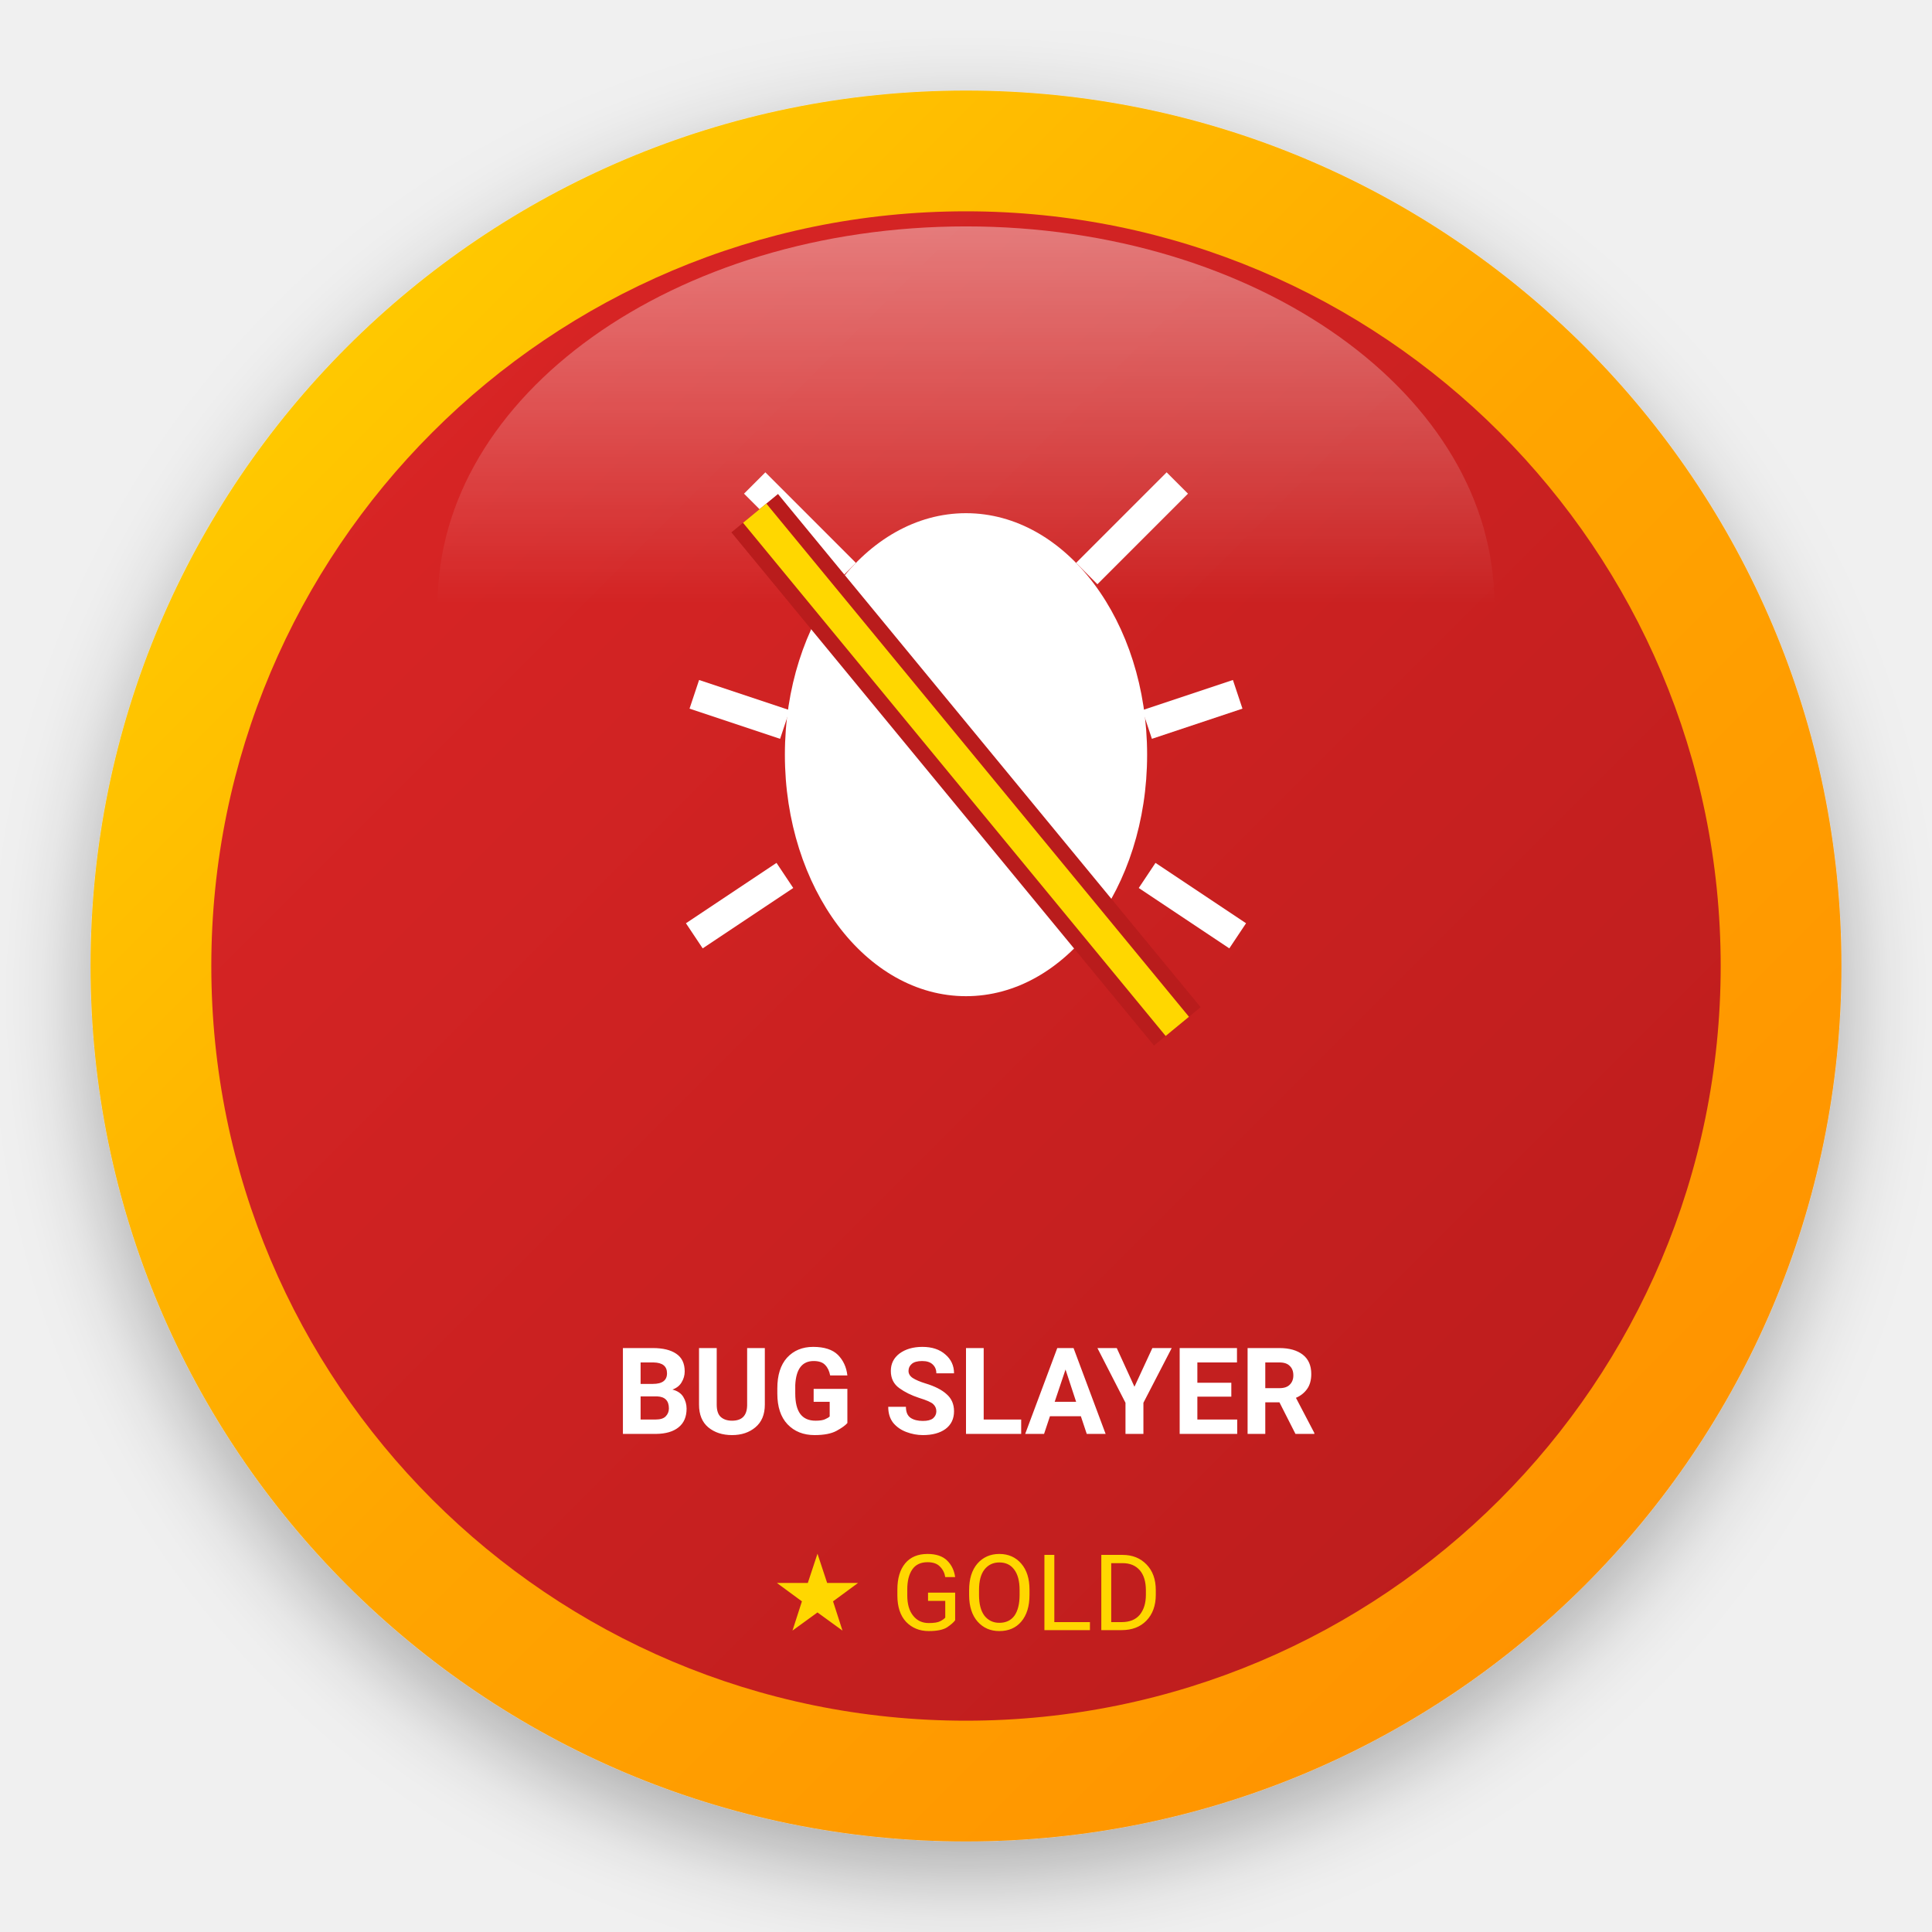
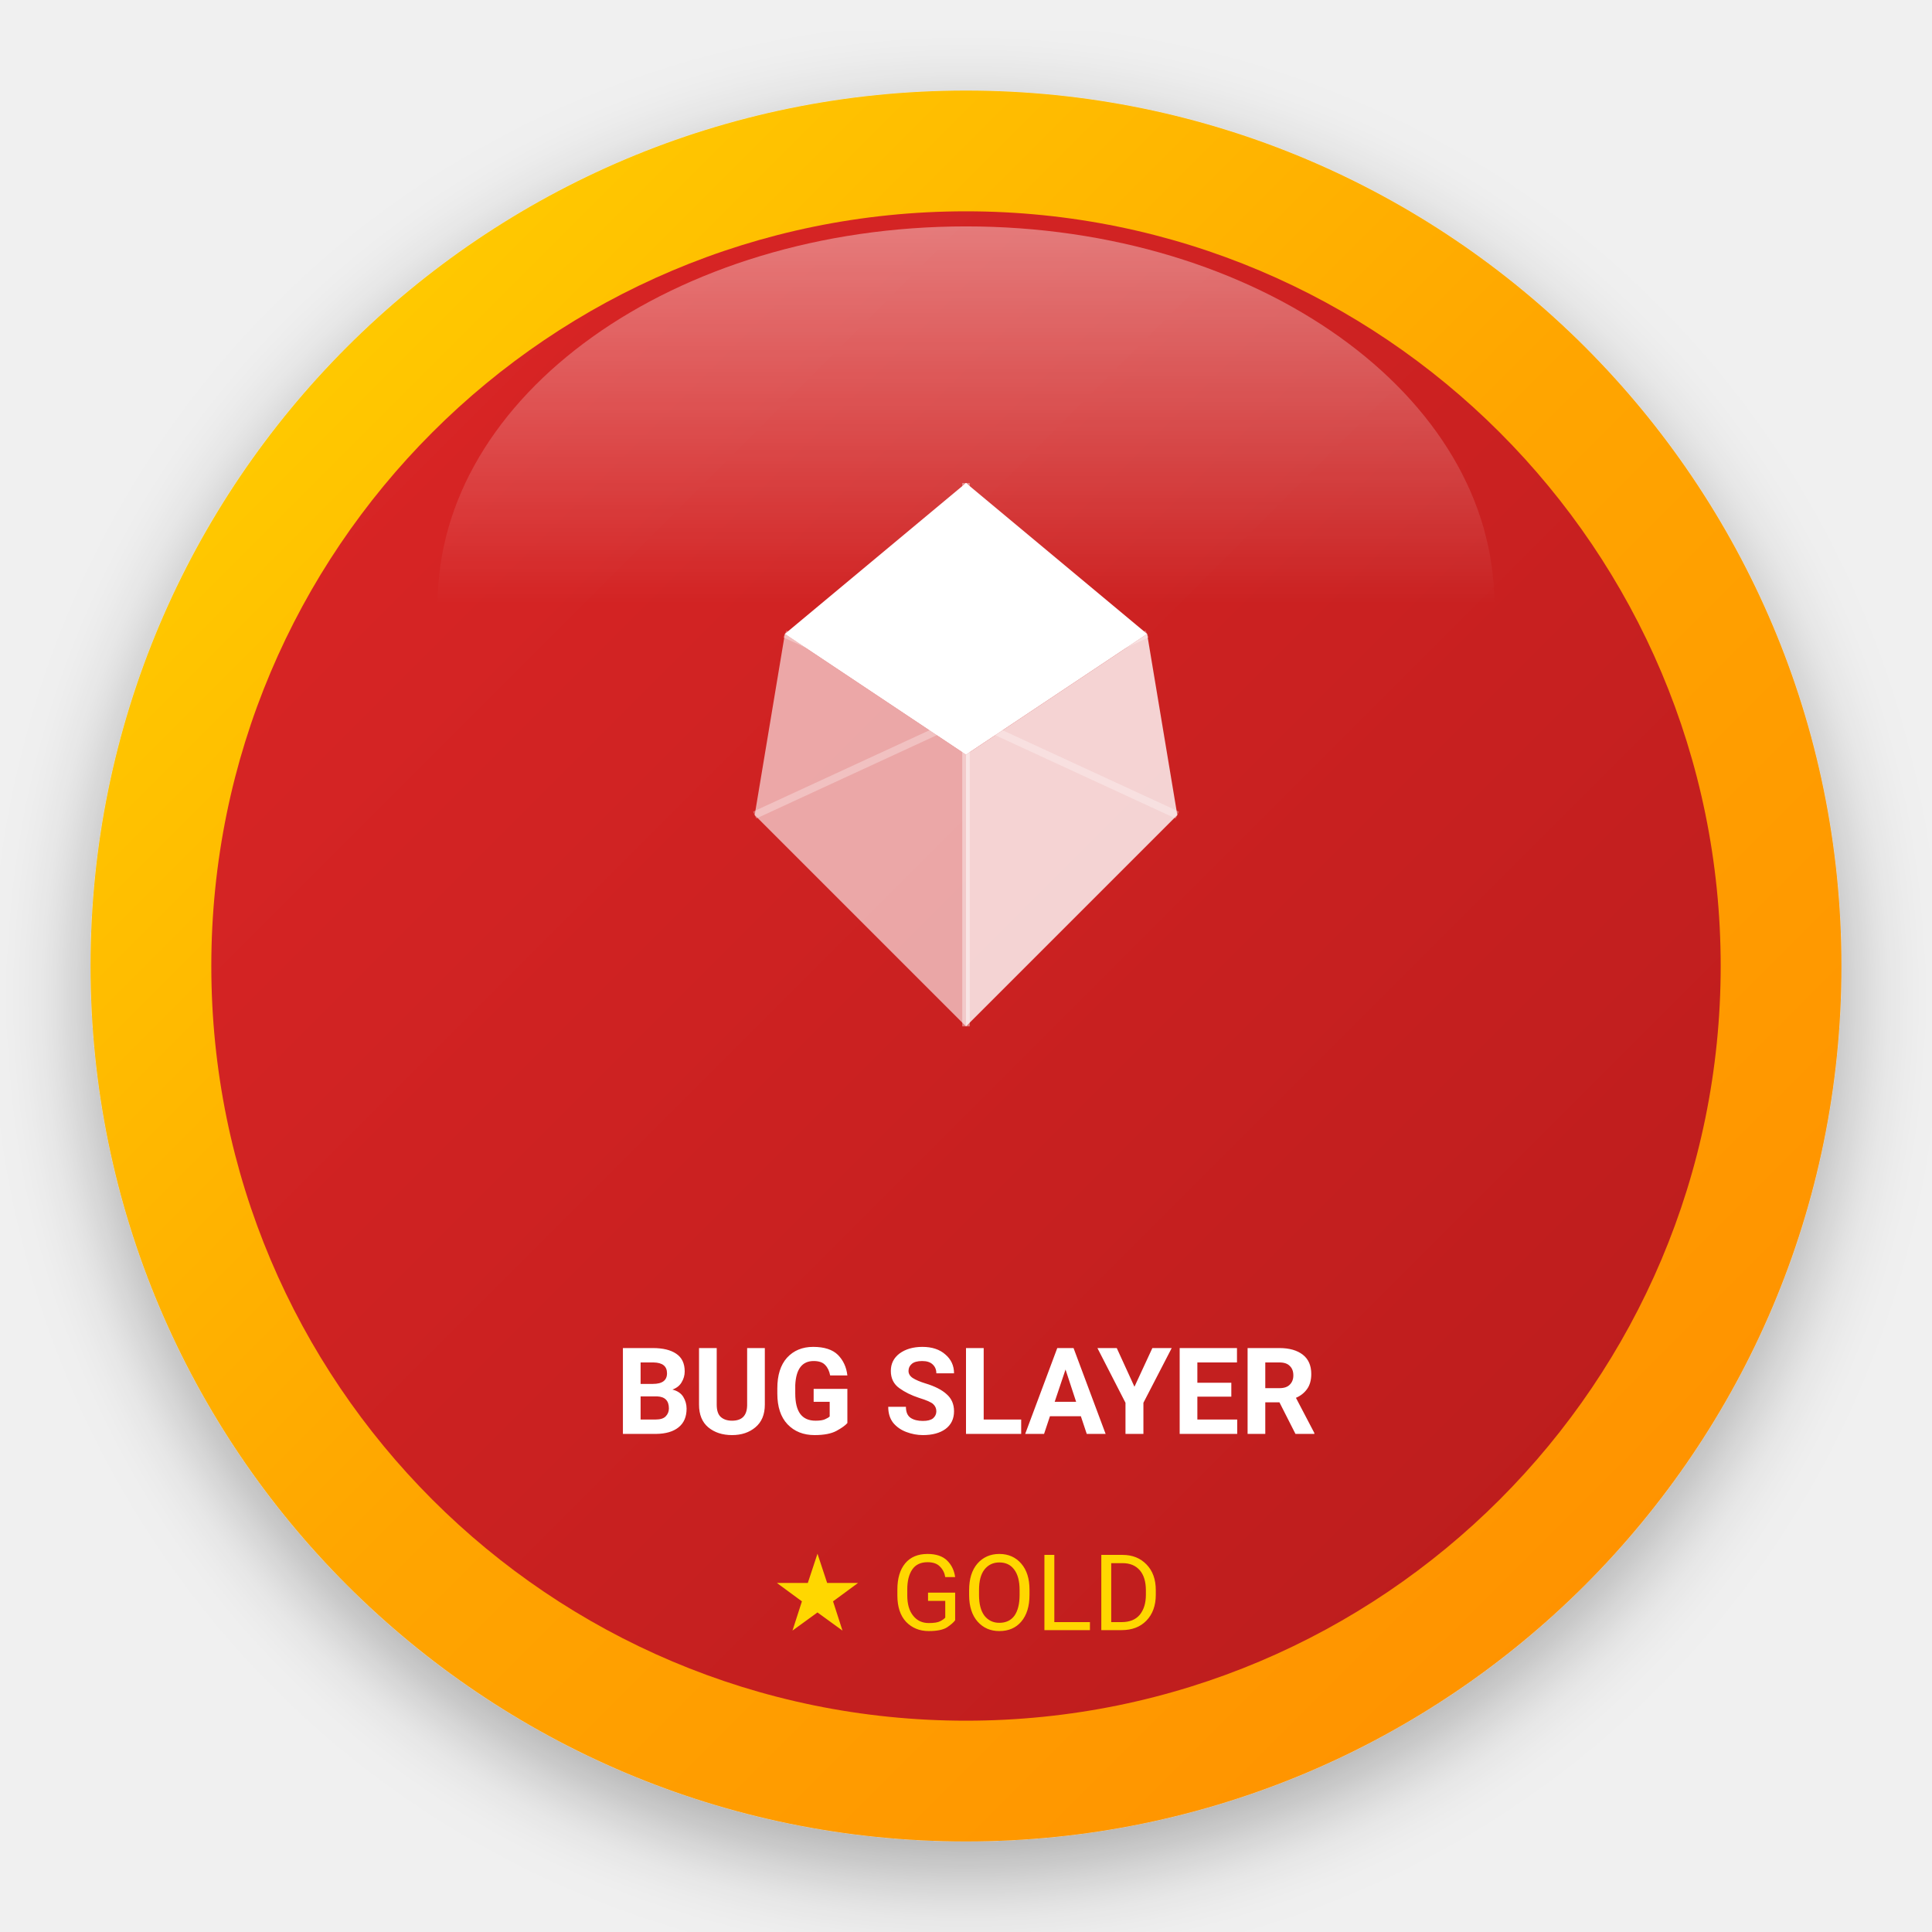
<svg xmlns="http://www.w3.org/2000/svg" width="128" height="128" viewBox="0 0 128 128">
  <defs>
    <linearGradient id="bg" x1="0%" y1="0%" x2="100%" y2="100%">
      <stop offset="0%" stop-color="#DC2626" />
      <stop offset="100%" stop-color="#B91C1C" />
    </linearGradient>
    <linearGradient id="gold" x1="0%" y1="0%" x2="100%" y2="100%">
      <stop offset="0%" stop-color="#FFD700" />
      <stop offset="50%" stop-color="#FFA500" />
      <stop offset="100%" stop-color="#FF8C00" />
    </linearGradient>
    <linearGradient id="shine" x1="0%" y1="0%" x2="0%" y2="100%">
      <stop offset="0%" stop-color="white" stop-opacity="0.4" />
      <stop offset="50%" stop-color="white" stop-opacity="0" />
    </linearGradient>
    <filter id="shadow" x="-20%" y="-20%" width="140%" height="140%">
      <feDropShadow dx="0" dy="2" stdDeviation="3" flood-opacity="0.3" />
    </filter>
  </defs>
  <circle cx="64" cy="64" r="58" fill="url(#gold)" filter="url(#shadow)" />
  <circle cx="64" cy="64" r="50" fill="url(#bg)" />
  <ellipse cx="64" cy="40" rx="35" ry="25" fill="url(#shine)" />
-   <g transform="translate(64, 52)" fill="white">
-     <ellipse cx="0" cy="-2" rx="12" ry="16" fill="white" />
-     <line x1="-8" y1="-14" x2="-14" y2="-20" stroke="white" stroke-width="2" />
-     <line x1="8" y1="-14" x2="14" y2="-20" stroke="white" stroke-width="2" />
-     <line x1="-12" y1="-4" x2="-18" y2="-6" stroke="white" stroke-width="2" />
-     <line x1="12" y1="-4" x2="18" y2="-6" stroke="white" stroke-width="2" />
-     <line x1="-12" y1="6" x2="-18" y2="10" stroke="white" stroke-width="2" />
-     <line x1="12" y1="6" x2="18" y2="10" stroke="white" stroke-width="2" />
-     <line x1="-14" y1="-18" x2="14" y2="16" stroke="#B91C1C" stroke-width="4" />
-     <line x1="-14" y1="-18" x2="14" y2="16" stroke="#FFD700" stroke-width="2" />
+   <g transform="translate(64, 50)">
+     <polygon points="0,-18 12,-8 0,0 -12,-8" fill="white" />
+     <polygon points="-12,-8 0,0 0,18 -14,4" fill="white" opacity="0.6" />
+     <polygon points="12,-8 14,4 0,18 0,0" fill="white" opacity="0.8" />
+     <line x1="0" y1="-18" x2="0" y2="18" stroke="white" stroke-width="0.5" opacity="0.4" />
+     <line x1="-12" y1="-8" x2="14" y2="4" stroke="white" stroke-width="0.5" opacity="0.3" />
+     <line x1="12" y1="-8" x2="-14" y2="4" stroke="white" stroke-width="0.5" opacity="0.3" />
+     <polygon points="0,-18 4,-14 0,-10 -4,-14" fill="white" opacity="0.9" />
  </g>
  <text x="64" y="95" text-anchor="middle" font-family="'Segoe UI',Roboto,sans-serif" font-size="8" font-weight="600" fill="white">BUG SLAYER</text>
  <text x="64" y="108" text-anchor="middle" font-family="'Segoe UI',Roboto,sans-serif" font-size="7" fill="#FFD700">★ GOLD</text>
</svg>
